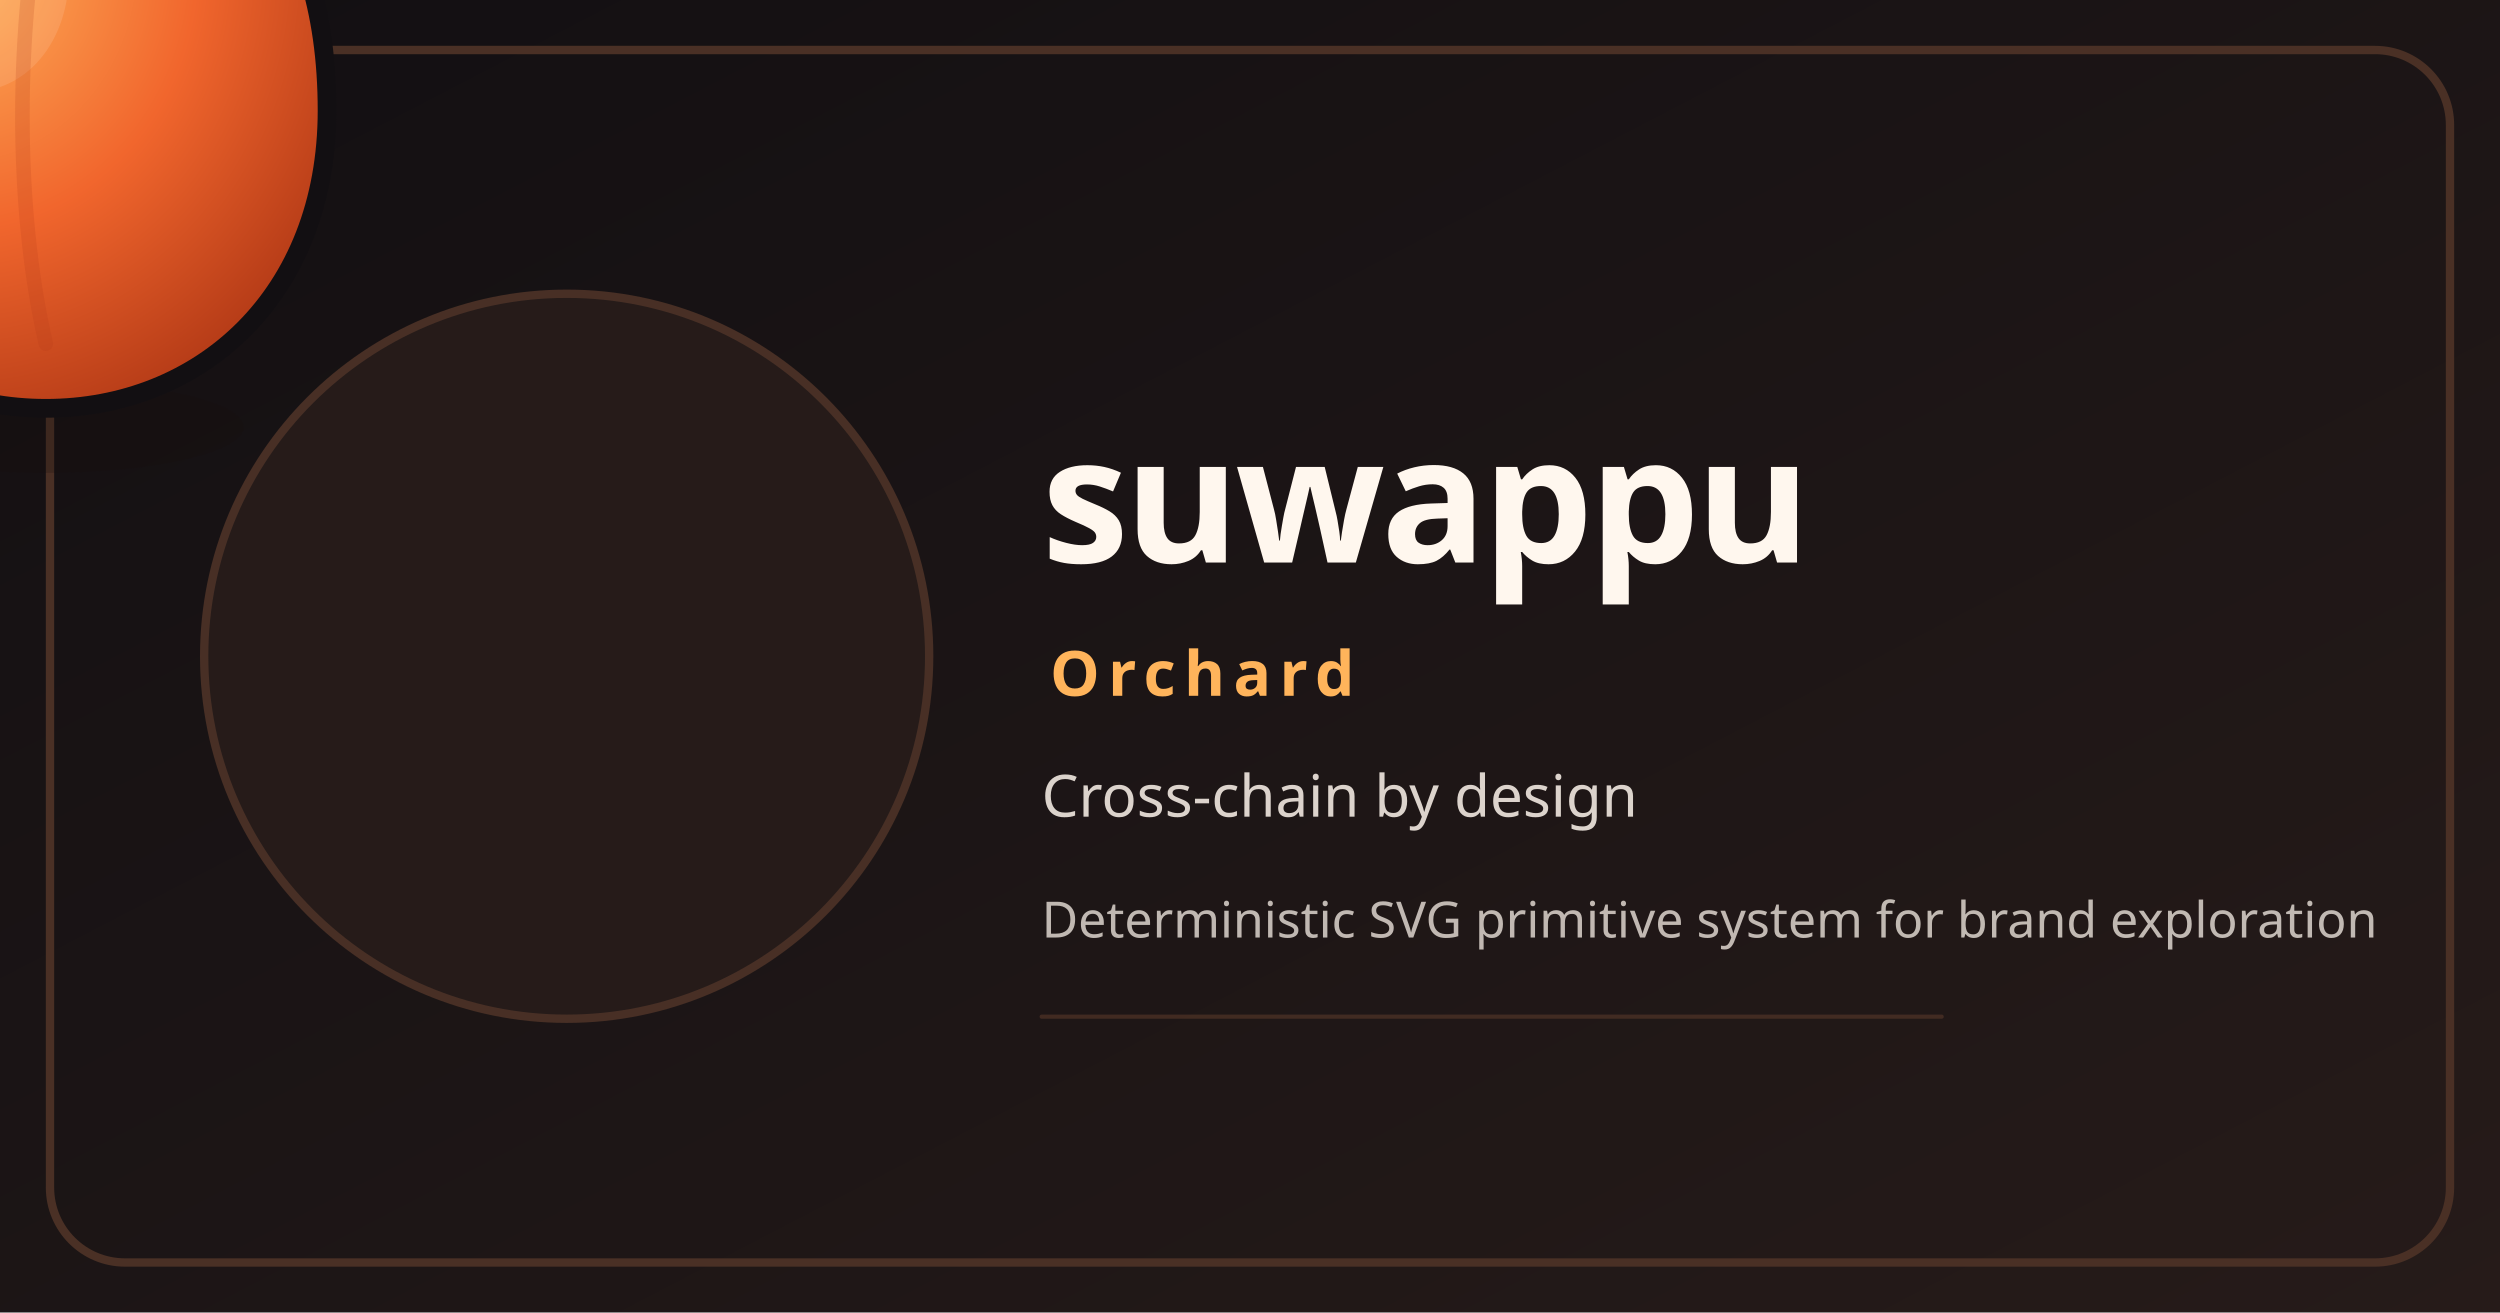
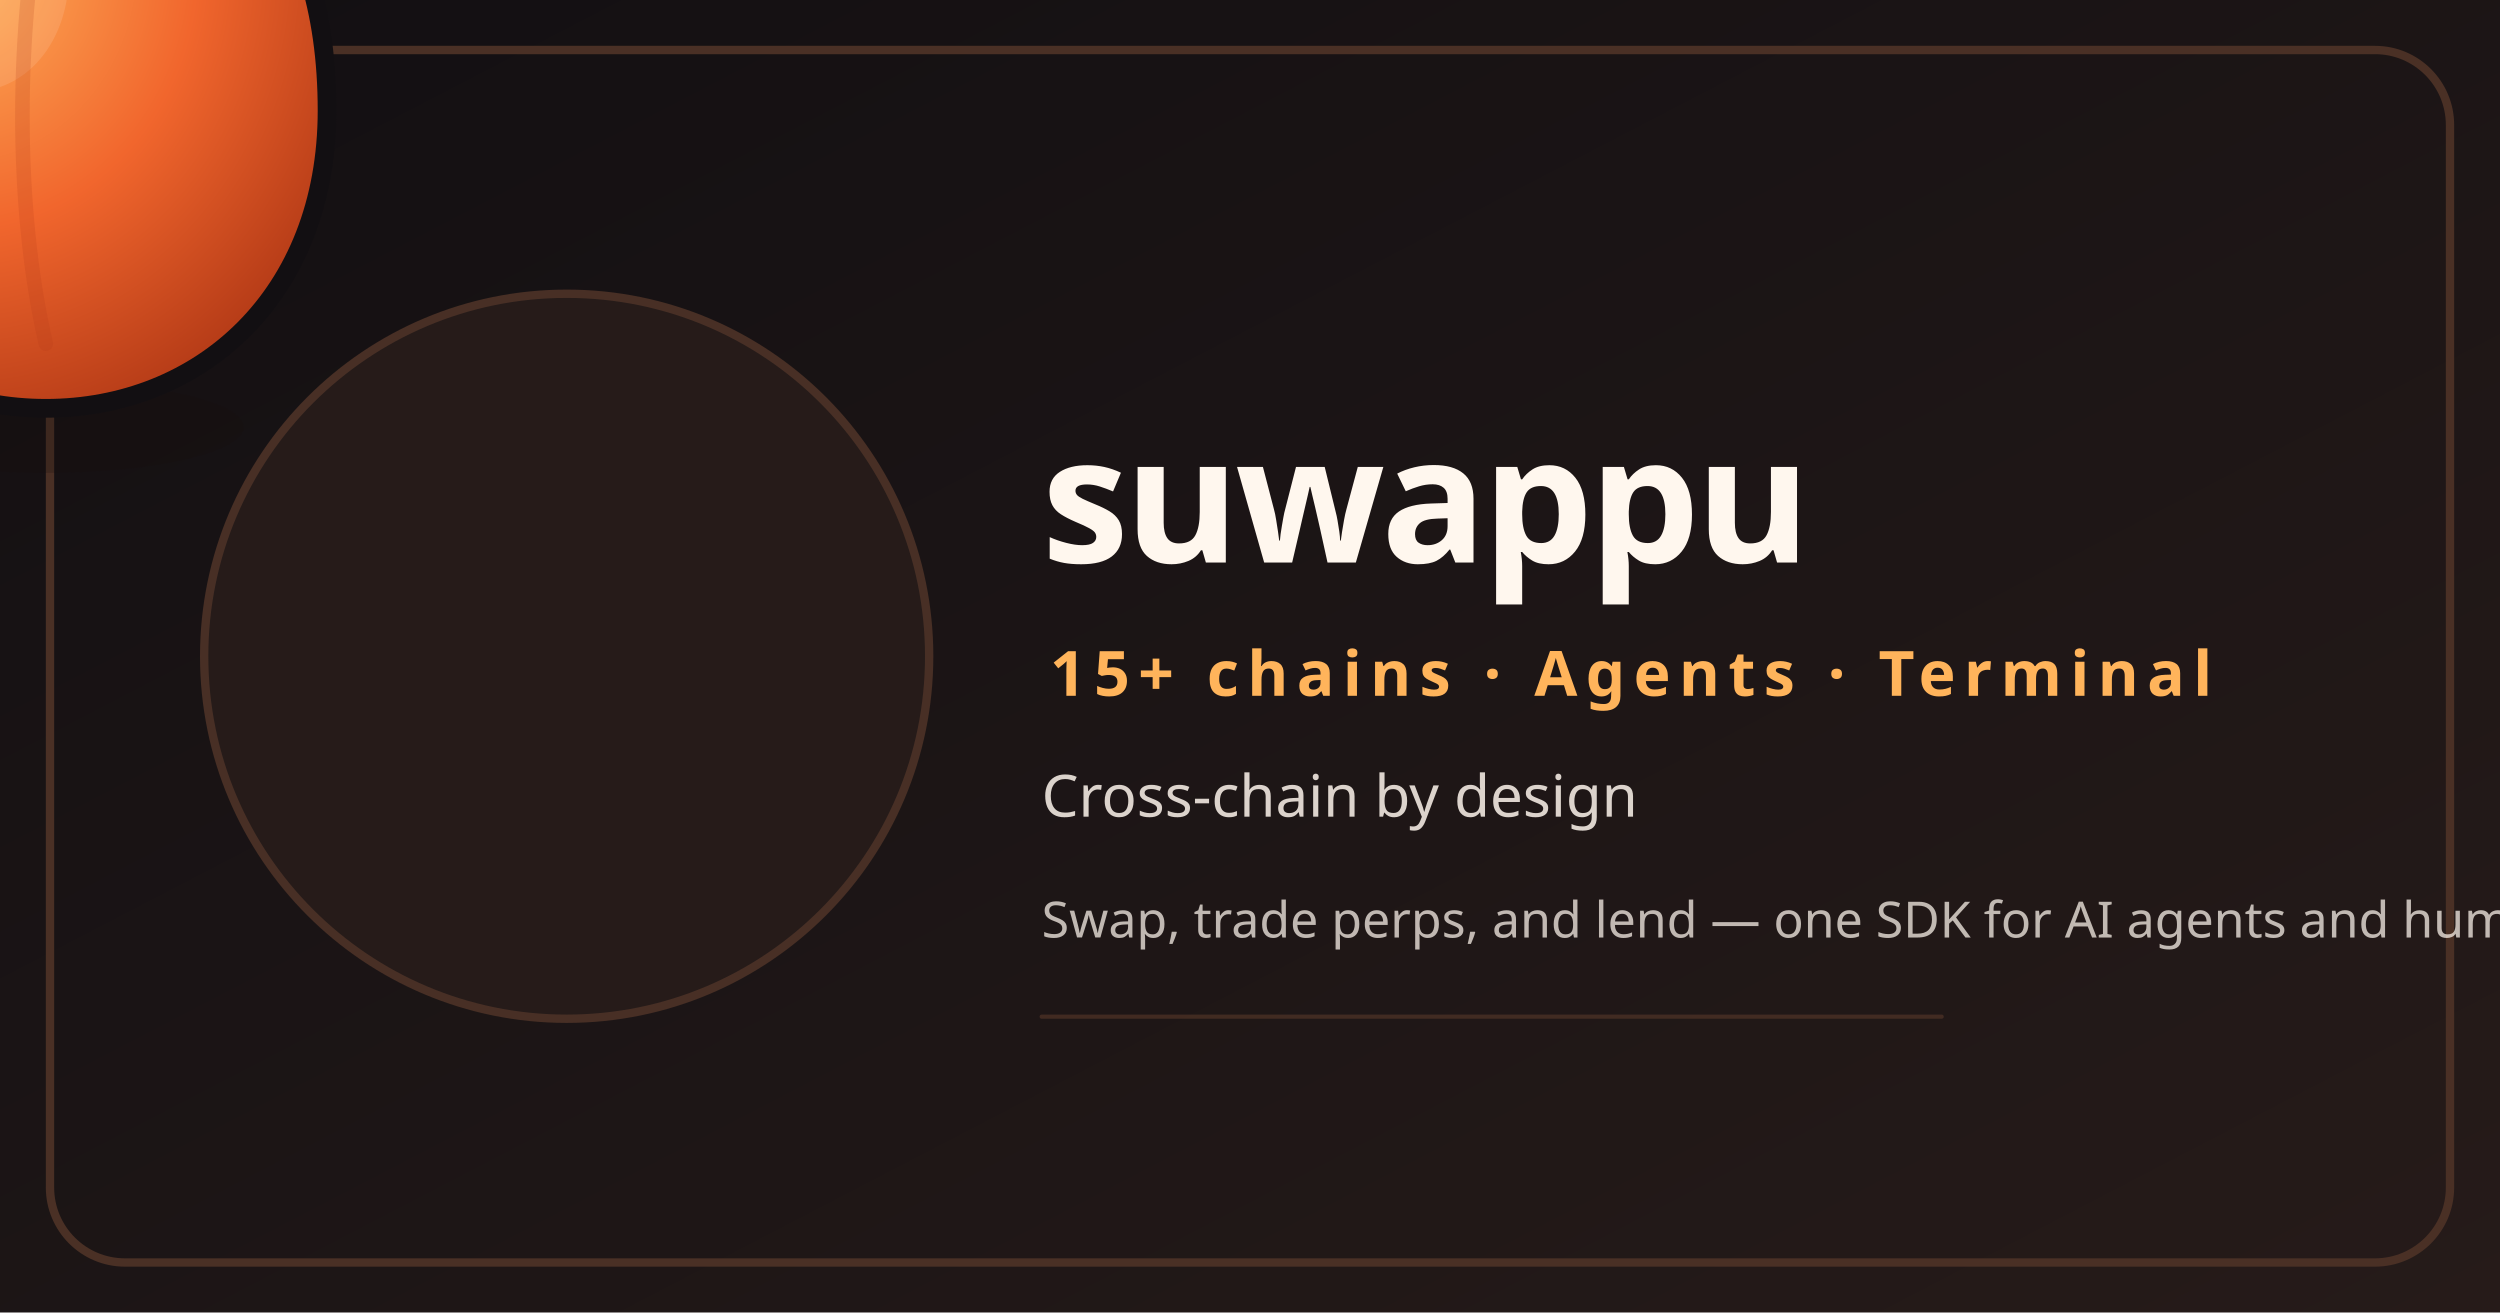
<svg xmlns="http://www.w3.org/2000/svg" width="1200" height="630" viewBox="0 0 1200 630" fill="none">
  <defs>
    <radialGradient id="concept-01-orchard-social-body-grad" cx="34%" cy="28%" r="78%">
      <stop offset="0%" stop-color="#FFB45B" />
      <stop offset="55%" stop-color="#F1662D" />
      <stop offset="100%" stop-color="#B53B17" />
    </radialGradient>
    <linearGradient id="concept-01-orchard-social-leaf-grad" x1="0%" y1="0%" x2="100%" y2="100%">
      <stop offset="0%" stop-color="#7AB85B" />
      <stop offset="100%" stop-color="#2F5E34" />
    </linearGradient>
    <linearGradient id="concept-01-orchard-social-flesh-grad" x1="0%" y1="0%" x2="100%" y2="100%">
      <stop offset="0%" stop-color="#FFF3D6" />
      <stop offset="100%" stop-color="#F3D18C" />
    </linearGradient>
    <linearGradient id="concept-01-orchard-social-social-bg" x1="0%" y1="0%" x2="100%" y2="100%">
      <stop offset="0%" stop-color="#120F12" />
      <stop offset="100%" stop-color="#261B19" />
    </linearGradient>
    <clipPath id="concept-01-orchard-social-body-clip">
      <path d="M 500 248 C 670 248 770 362 770 556 C 770 734 648 842 500 842 C 352 842 230 734 230 556 C 230 362 330 248 500 248 Z" />
    </clipPath>
  </defs>
  <rect x="0" y="0" width="1200" height="630" fill="url(#concept-01-orchard-social-social-bg)" />
  <rect x="24" y="24" width="1152" height="582" rx="36" fill="none" stroke="#4A3025" stroke-width="4" />
  <circle cx="272" cy="315" r="174" fill="#261B19" opacity="0.96" stroke="#4A3025" stroke-width="4" />
  <g transform="translate(-228 -225) scale(0.5 0.5)">
    <ellipse cx="500" cy="860" rx="190" ry="44" fill="#160C0D" opacity="0.24" />
    <path d="M 500 248 C 670 248 770 362 770 556 C 770 734 648 842 500 842 C 352 842 230 734 230 556 C 230 362 330 248 500 248 Z" fill="url(#concept-01-orchard-social-body-grad)" stroke="#120F12" stroke-width="18" />
    <ellipse cx="416" cy="412" rx="104" ry="128" fill="#FFF7EE" opacity="0.12" transform="rotate(-16 416 412)" />
    <path d="M 432 332 C 402 476 402 650 432 780" fill="none" stroke="#B53B17" stroke-opacity="0.18" stroke-width="14" stroke-linecap="round" />
    <path d="M 500 332 C 470 476 470 650 500 780" fill="none" stroke="#B53B17" stroke-opacity="0.18" stroke-width="14" stroke-linecap="round" />
    <path d="M 398 208 C 431.62 252.88 429.16 295.12 398 340 C 366.84 295.12 364.38 252.88 398 208 Z" fill="url(#concept-01-orchard-social-leaf-grad)" stroke="#120F12" stroke-width="10" transform="rotate(-44 398 274)" />
    <path d="M 466 200 C 499.62 244.88 497.16 287.12 466 332 C 434.84 287.12 432.38 244.88 466 200 Z" fill="url(#concept-01-orchard-social-leaf-grad)" stroke="#120F12" stroke-width="10" transform="rotate(-20 466 266)" />
    <path d="M 534 200 C 567.62 244.88 565.16 287.12 534 332 C 502.84 287.12 500.38 244.88 534 200 Z" fill="url(#concept-01-orchard-social-leaf-grad)" stroke="#120F12" stroke-width="10" transform="rotate(4 534 266)" />
    <path d="M 602 208 C 635.62 252.88 633.16 295.12 602 340 C 570.84 295.12 568.38 252.88 602 208 Z" fill="url(#concept-01-orchard-social-leaf-grad)" stroke="#120F12" stroke-width="10" transform="rotate(28 602 274)" />
    <path d="M 488 210 C 492 188 508 188 512 210 L 522 274 C 524 286 516 298 503 300 L 497 300 C 484 298 476 286 478 274 Z" fill="#4A341D" stroke="#120F12" stroke-width="8" />
    <circle cx="500" cy="316" r="28" fill="#2F5E34" stroke="#120F12" stroke-width="8" />
  </g>
  <text x="500" y="270" fill="#FFF7EE" font-family="system-ui, sans-serif" font-size="84" font-weight="800" letter-spacing="-2">suwappu</text>
-   <text x="504" y="334" fill="#FFB45B" font-family="system-ui, sans-serif" font-size="30" font-weight="700" letter-spacing="4" text-transform="uppercase">Orchard</text>
+   <text x="504" y="334" fill="#FFB45B" font-family="system-ui, sans-serif" font-size="30" font-weight="700" letter-spacing="4" text-transform="uppercase">15+ chains · Agents · Terminal</text>
  <text x="500" y="392" fill="#FFF7EE" opacity="0.84" font-family="system-ui, sans-serif" font-size="28" font-weight="500">Cross-chain by design</text>
-   <text x="500" y="450" fill="#FFF7EE" opacity="0.72" font-family="system-ui, sans-serif" font-size="24" font-weight="500">Deterministic SVG primitive system for brand exploration</text>
+   <text x="500" y="450" fill="#FFF7EE" opacity="0.72" font-family="system-ui, sans-serif" font-size="24" font-weight="500">Swap, trade perps, and lend — one SDK for AI agents and humans.</text>
  <path d="M 500 488 H 932" stroke="#4A3025" stroke-width="2" stroke-linecap="round" stroke-opacity="0.8" />
</svg>
